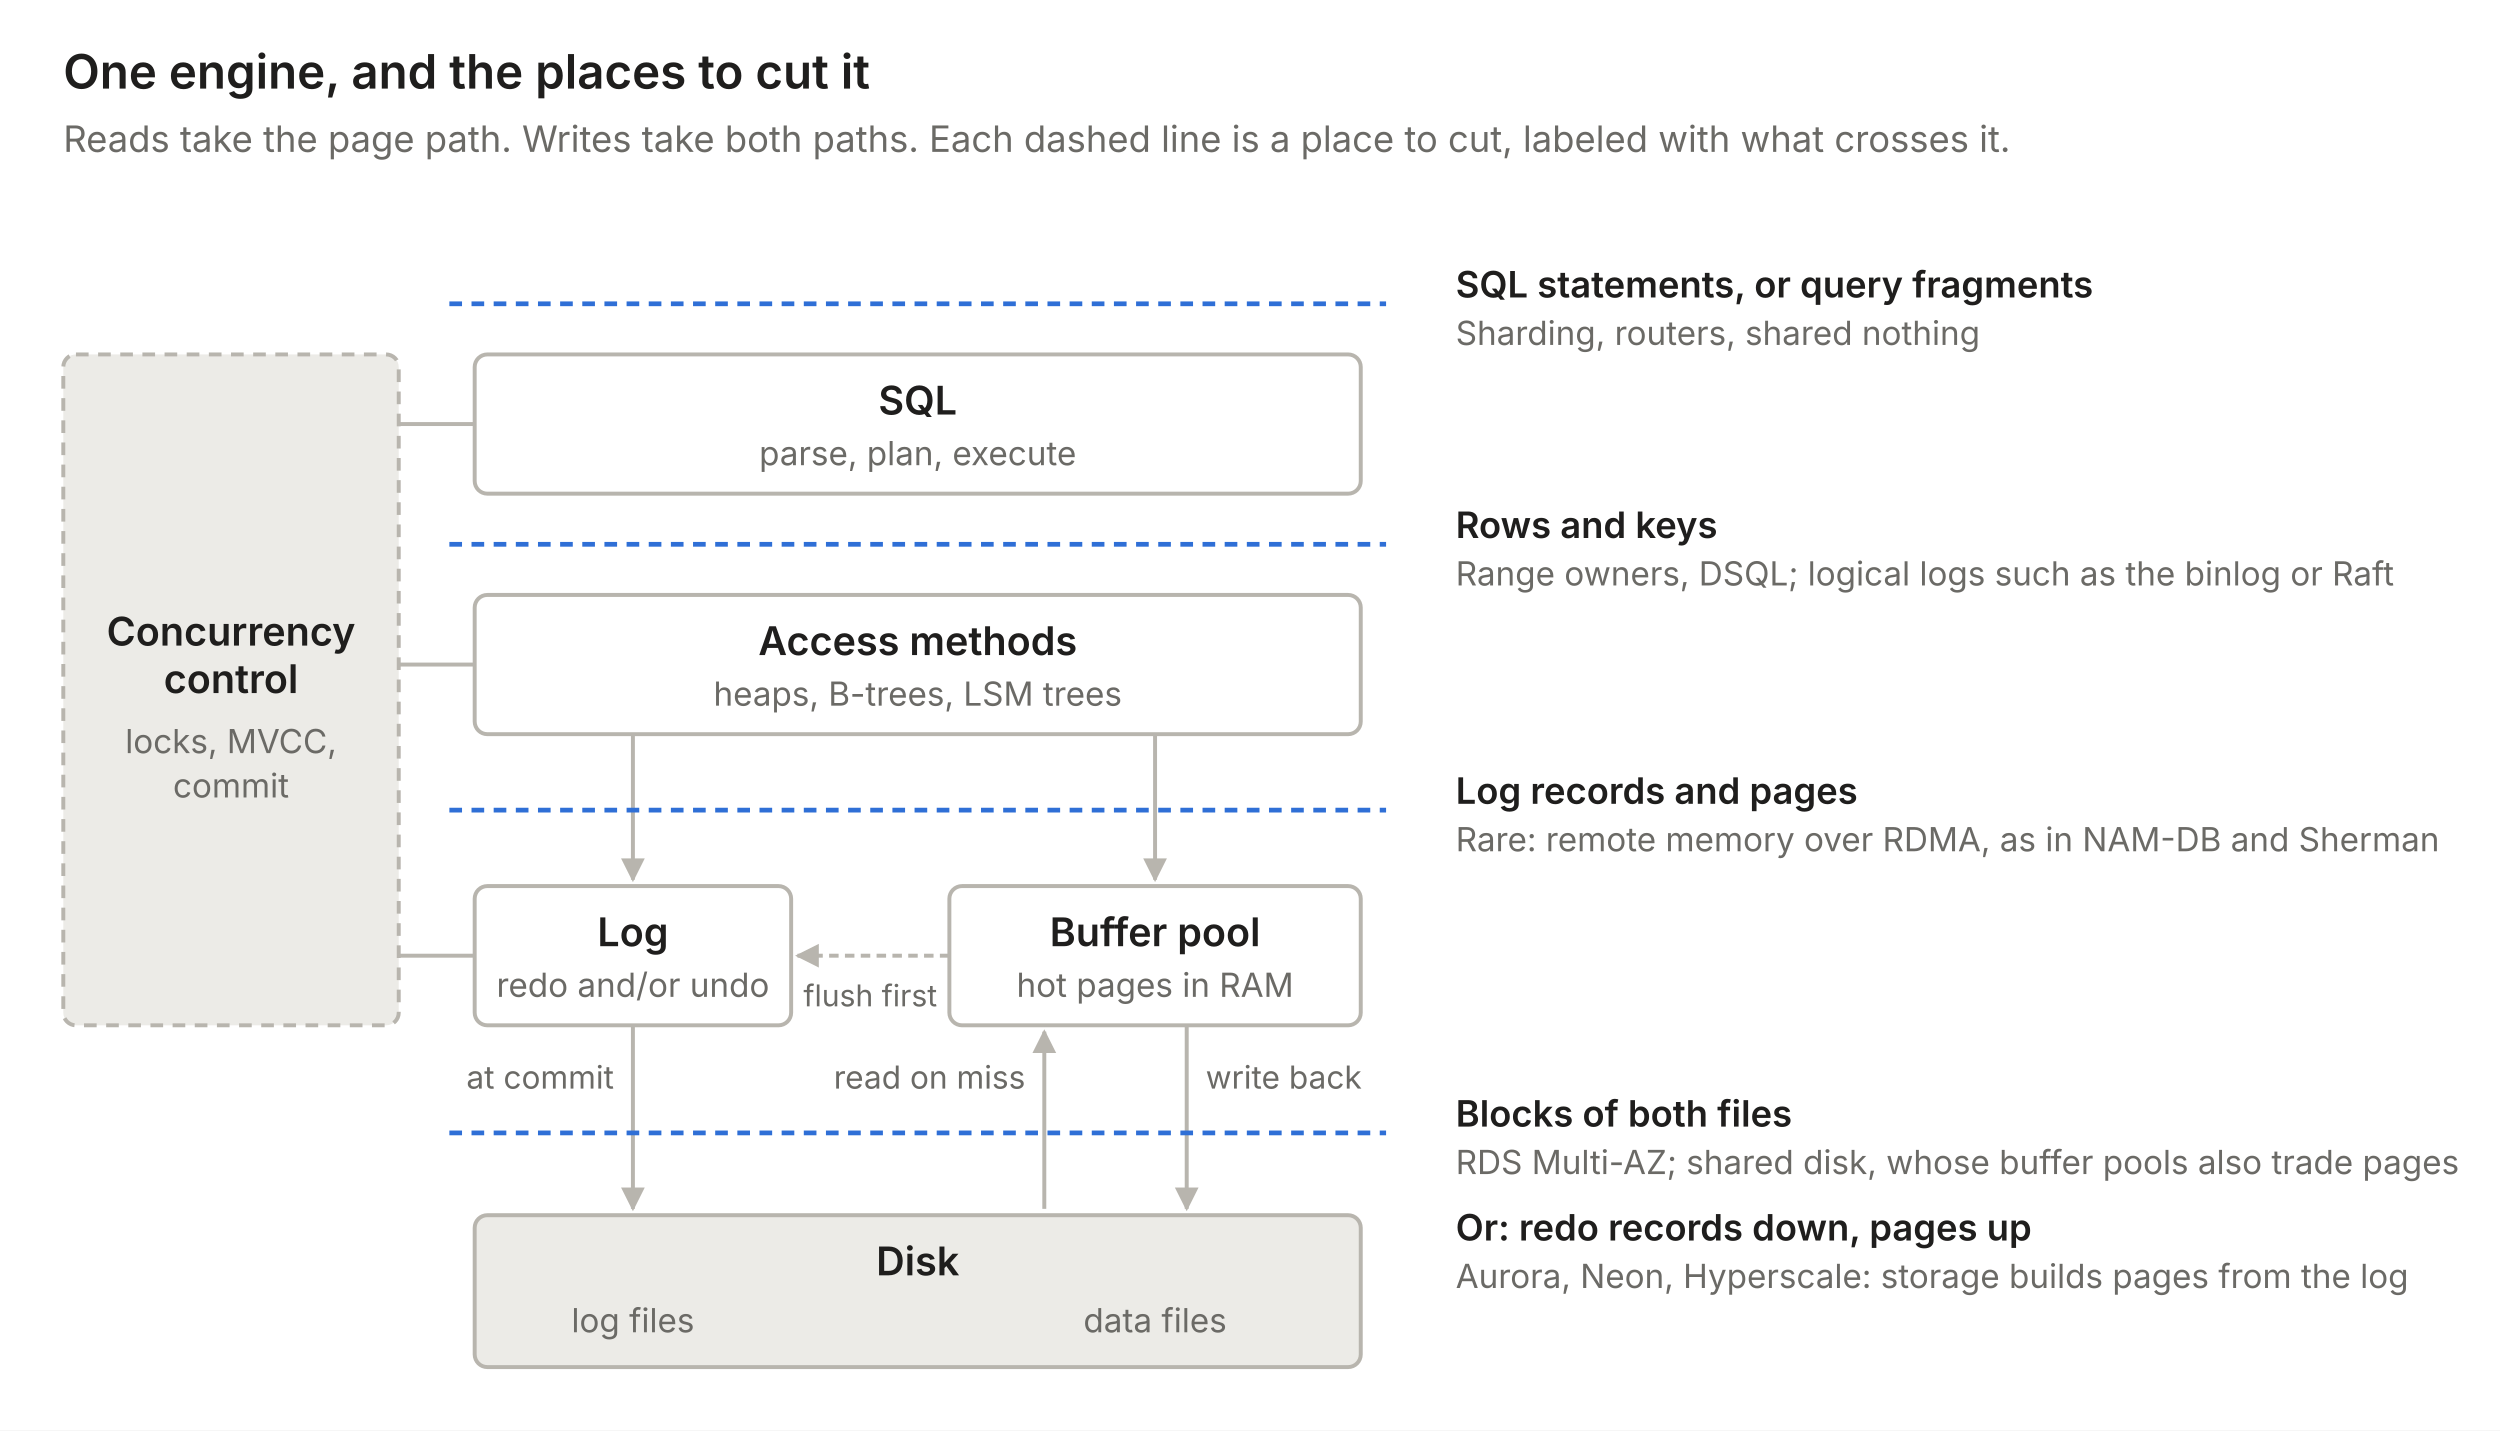
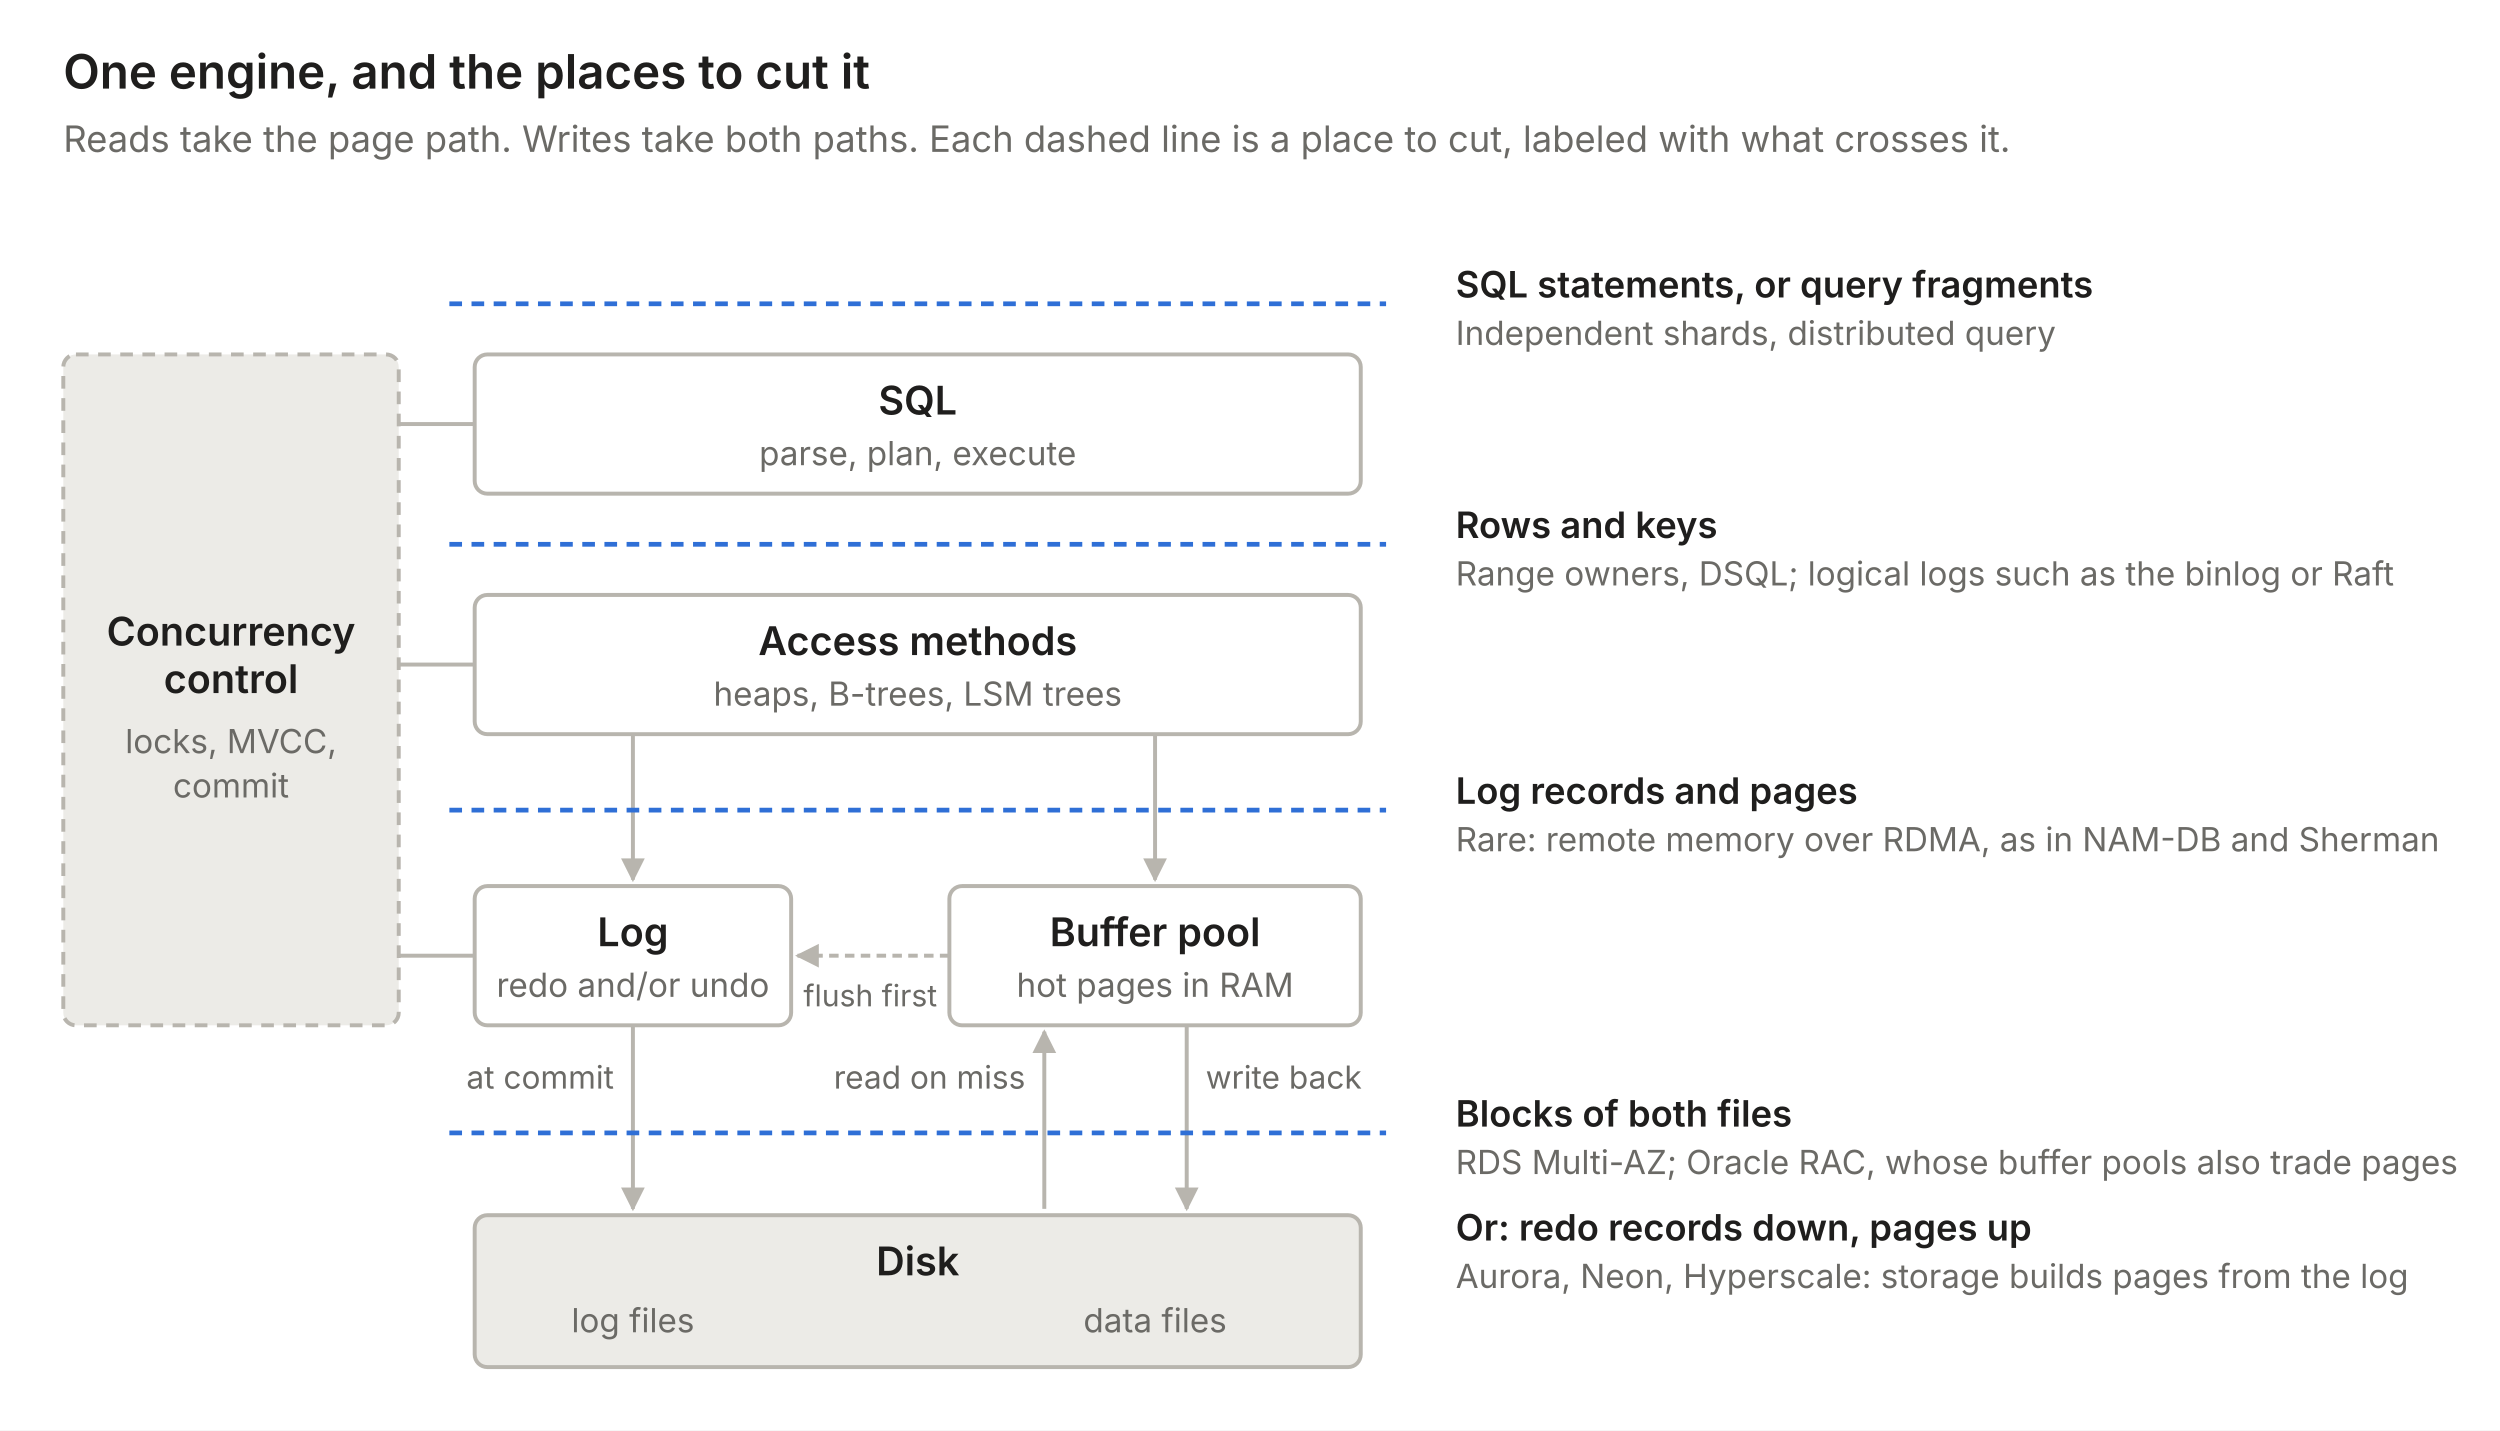
<svg xmlns="http://www.w3.org/2000/svg" width="790" height="452" font-family="Inter, 'Helvetica Neue', Arial, sans-serif" viewBox="0 0 790 452" role="img" aria-label="A database engine: SQL over access methods, which feed two side-by-side paths to disk: the log, holding redo and/or undo records, is flushed to log files at commit, and the buffer pool reads and writes data files. Concurrency control sits beside them and touches SQL, the access methods, and the log. Dashed lines mark the places to cut and what crosses each." font-size="13">
  <rect width="100%" height="100%" fill="#ffffff" />
  <defs>
    <marker id="es-arrow" viewBox="0 0 10 10" refX="9" refY="5" markerWidth="6" markerHeight="6" orient="auto-start-reverse">
      <path d="M0 0L10 5L0 10z" fill="#b8b5ae" />
    </marker>
  </defs>
  <text x="20" y="28" text-anchor="start" font-size="15" font-weight="600" fill="#1f1e1d">One engine, and the places to cut it</text>
  <text x="20" y="48" text-anchor="start" font-size="11.5" font-weight="400" fill="#6b6a66">Reads take the page path. Writes take both paths. Each dashed line is a place to cut, labeled with what crosses it.</text>
  <rect x="150" y="112" width="280" height="44" rx="4" fill="#ffffff" stroke="#b8b5ae" stroke-width="1.25" />
  <text x="290.0" y="131" text-anchor="middle" font-size="12.5" font-weight="600" fill="#1f1e1d">SQL</text>
  <text x="290.0" y="147" text-anchor="middle" font-size="10.5" font-weight="400" fill="#6b6a66">parse, plan, execute</text>
  <rect x="150" y="188" width="280" height="44" rx="4" fill="#ffffff" stroke="#b8b5ae" stroke-width="1.25" />
  <text x="290.0" y="207" text-anchor="middle" font-size="12.5" font-weight="600" fill="#1f1e1d">Access methods</text>
  <text x="290.0" y="223" text-anchor="middle" font-size="10.5" font-weight="400" fill="#6b6a66">heaps, B-trees, LSM trees</text>
  <rect x="150" y="280" width="100" height="44" rx="4" fill="#ffffff" stroke="#b8b5ae" stroke-width="1.25" />
  <text x="200.0" y="299" text-anchor="middle" font-size="12.5" font-weight="600" fill="#1f1e1d">Log</text>
  <text x="200.0" y="315" text-anchor="middle" font-size="10.5" font-weight="400" fill="#6b6a66">redo and/or undo</text>
  <rect x="300" y="280" width="130" height="44" rx="4" fill="#ffffff" stroke="#b8b5ae" stroke-width="1.25" />
  <text x="365.0" y="299" text-anchor="middle" font-size="12.5" font-weight="600" fill="#1f1e1d">Buffer pool</text>
  <text x="365.0" y="315" text-anchor="middle" font-size="10.5" font-weight="400" fill="#6b6a66">hot pages in RAM</text>
  <rect x="150" y="384" width="280" height="48" rx="4" fill="#ecebe7" stroke="#b8b5ae" stroke-width="1.25" />
  <text x="290" y="403" text-anchor="middle" font-size="12.5" font-weight="600" fill="#1f1e1d">Disk</text>
  <text x="200" y="421" text-anchor="middle" font-size="10.5" font-weight="400" fill="#6b6a66">log files</text>
  <text x="365" y="421" text-anchor="middle" font-size="10.5" font-weight="400" fill="#6b6a66">data files</text>
  <line x1="200" y1="232" x2="200" y2="278" stroke="#b8b5ae" stroke-width="1.25" marker-end="url(#es-arrow)" />
  <line x1="365" y1="232" x2="365" y2="278" stroke="#b8b5ae" stroke-width="1.25" marker-end="url(#es-arrow)" />
  <line x1="300" y1="302" x2="252" y2="302" stroke="#b8b5ae" stroke-width="1.25" marker-end="url(#es-arrow)" stroke-dasharray="3 2" />
  <text x="275" y="318" text-anchor="middle" font-size="9.5" font-weight="400" fill="#6b6a66">flush first</text>
  <line x1="200" y1="324" x2="200" y2="382" stroke="#b8b5ae" stroke-width="1.25" marker-end="url(#es-arrow)" />
  <text x="194" y="344" text-anchor="end" font-size="10" font-weight="400" fill="#6b6a66">at commit</text>
  <line x1="330" y1="382" x2="330" y2="326" stroke="#b8b5ae" stroke-width="1.25" marker-end="url(#es-arrow)" />
  <text x="324" y="344" text-anchor="end" font-size="10" font-weight="400" fill="#6b6a66">read on miss</text>
  <line x1="375" y1="324" x2="375" y2="382" stroke="#b8b5ae" stroke-width="1.25" marker-end="url(#es-arrow)" />
  <text x="381" y="344" text-anchor="start" font-size="10" font-weight="400" fill="#6b6a66">write back</text>
  <rect x="20" y="112" width="106" height="212" rx="4" fill="#ecebe7" stroke="#b8b5ae" stroke-width="1.25" stroke-dasharray="4 3" />
  <text x="73" y="204" text-anchor="middle" font-size="12.5" font-weight="600" fill="#1f1e1d">Concurrency</text>
  <text x="73" y="219" text-anchor="middle" font-size="12.5" font-weight="600" fill="#1f1e1d">control</text>
  <text x="73" y="238" text-anchor="middle" font-size="10.5" font-weight="400" fill="#6b6a66">locks, MVCC,</text>
  <text x="73" y="252" text-anchor="middle" font-size="10.5" font-weight="400" fill="#6b6a66">commit</text>
  <line x1="126" y1="134" x2="150" y2="134" stroke="#b8b5ae" stroke-width="1.25" />
  <line x1="126" y1="210" x2="150" y2="210" stroke="#b8b5ae" stroke-width="1.25" />
  <line x1="126" y1="302" x2="150" y2="302" stroke="#b8b5ae" stroke-width="1.25" />
  <line x1="142" y1="96" x2="438" y2="96" stroke="#2f6fd6" stroke-width="1.5" stroke-dasharray="4 3" />
  <text x="460" y="94" text-anchor="start" font-size="11.5" font-weight="600" fill="#1f1e1d">SQL statements, or query fragments</text>
-   <text x="460" y="109" text-anchor="start" font-size="10.5" font-weight="400" fill="#6b6a66">Sharding, routers, shared nothing</text>
+   <text x="460" y="109" text-anchor="start" font-size="10.5" font-weight="400" fill="#6b6a66">Independent shards, distributed query</text>
  <line x1="142" y1="172" x2="438" y2="172" stroke="#2f6fd6" stroke-width="1.5" stroke-dasharray="4 3" />
  <text x="460" y="170" text-anchor="start" font-size="11.5" font-weight="600" fill="#1f1e1d">Rows and keys</text>
  <text x="460" y="185" text-anchor="start" font-size="10.5" font-weight="400" fill="#6b6a66">Range owners, DSQL; logical logs such as the binlog or Raft</text>
  <line x1="142" y1="256" x2="438" y2="256" stroke="#2f6fd6" stroke-width="1.5" stroke-dasharray="4 3" />
  <text x="460" y="254" text-anchor="start" font-size="11.5" font-weight="600" fill="#1f1e1d">Log records and pages</text>
  <text x="460" y="269" text-anchor="start" font-size="10.5" font-weight="400" fill="#6b6a66">Rare: remote memory over RDMA, as in NAM-DB and Sherman</text>
  <line x1="142" y1="358" x2="438" y2="358" stroke="#2f6fd6" stroke-width="1.5" stroke-dasharray="4 3" />
  <text x="460" y="356" text-anchor="start" font-size="11.5" font-weight="600" fill="#1f1e1d">Blocks of both files</text>
-   <text x="460" y="371" text-anchor="start" font-size="10.5" font-weight="400" fill="#6b6a66">RDS Multi-AZ; shared disk, whose buffer pools also trade pages</text>
+   <text x="460" y="371" text-anchor="start" font-size="10.5" font-weight="400" fill="#6b6a66">RDS Multi-AZ; Oracle RAC, whose buffer pools also trade pages</text>
  <text x="460" y="392" text-anchor="start" font-size="11.5" font-weight="600" fill="#1f1e1d">Or: redo records down, pages up</text>
  <text x="460" y="407" text-anchor="start" font-size="10.5" font-weight="400" fill="#6b6a66">Aurora, Neon, Hyperscale: storage builds pages from the log</text>
</svg>
